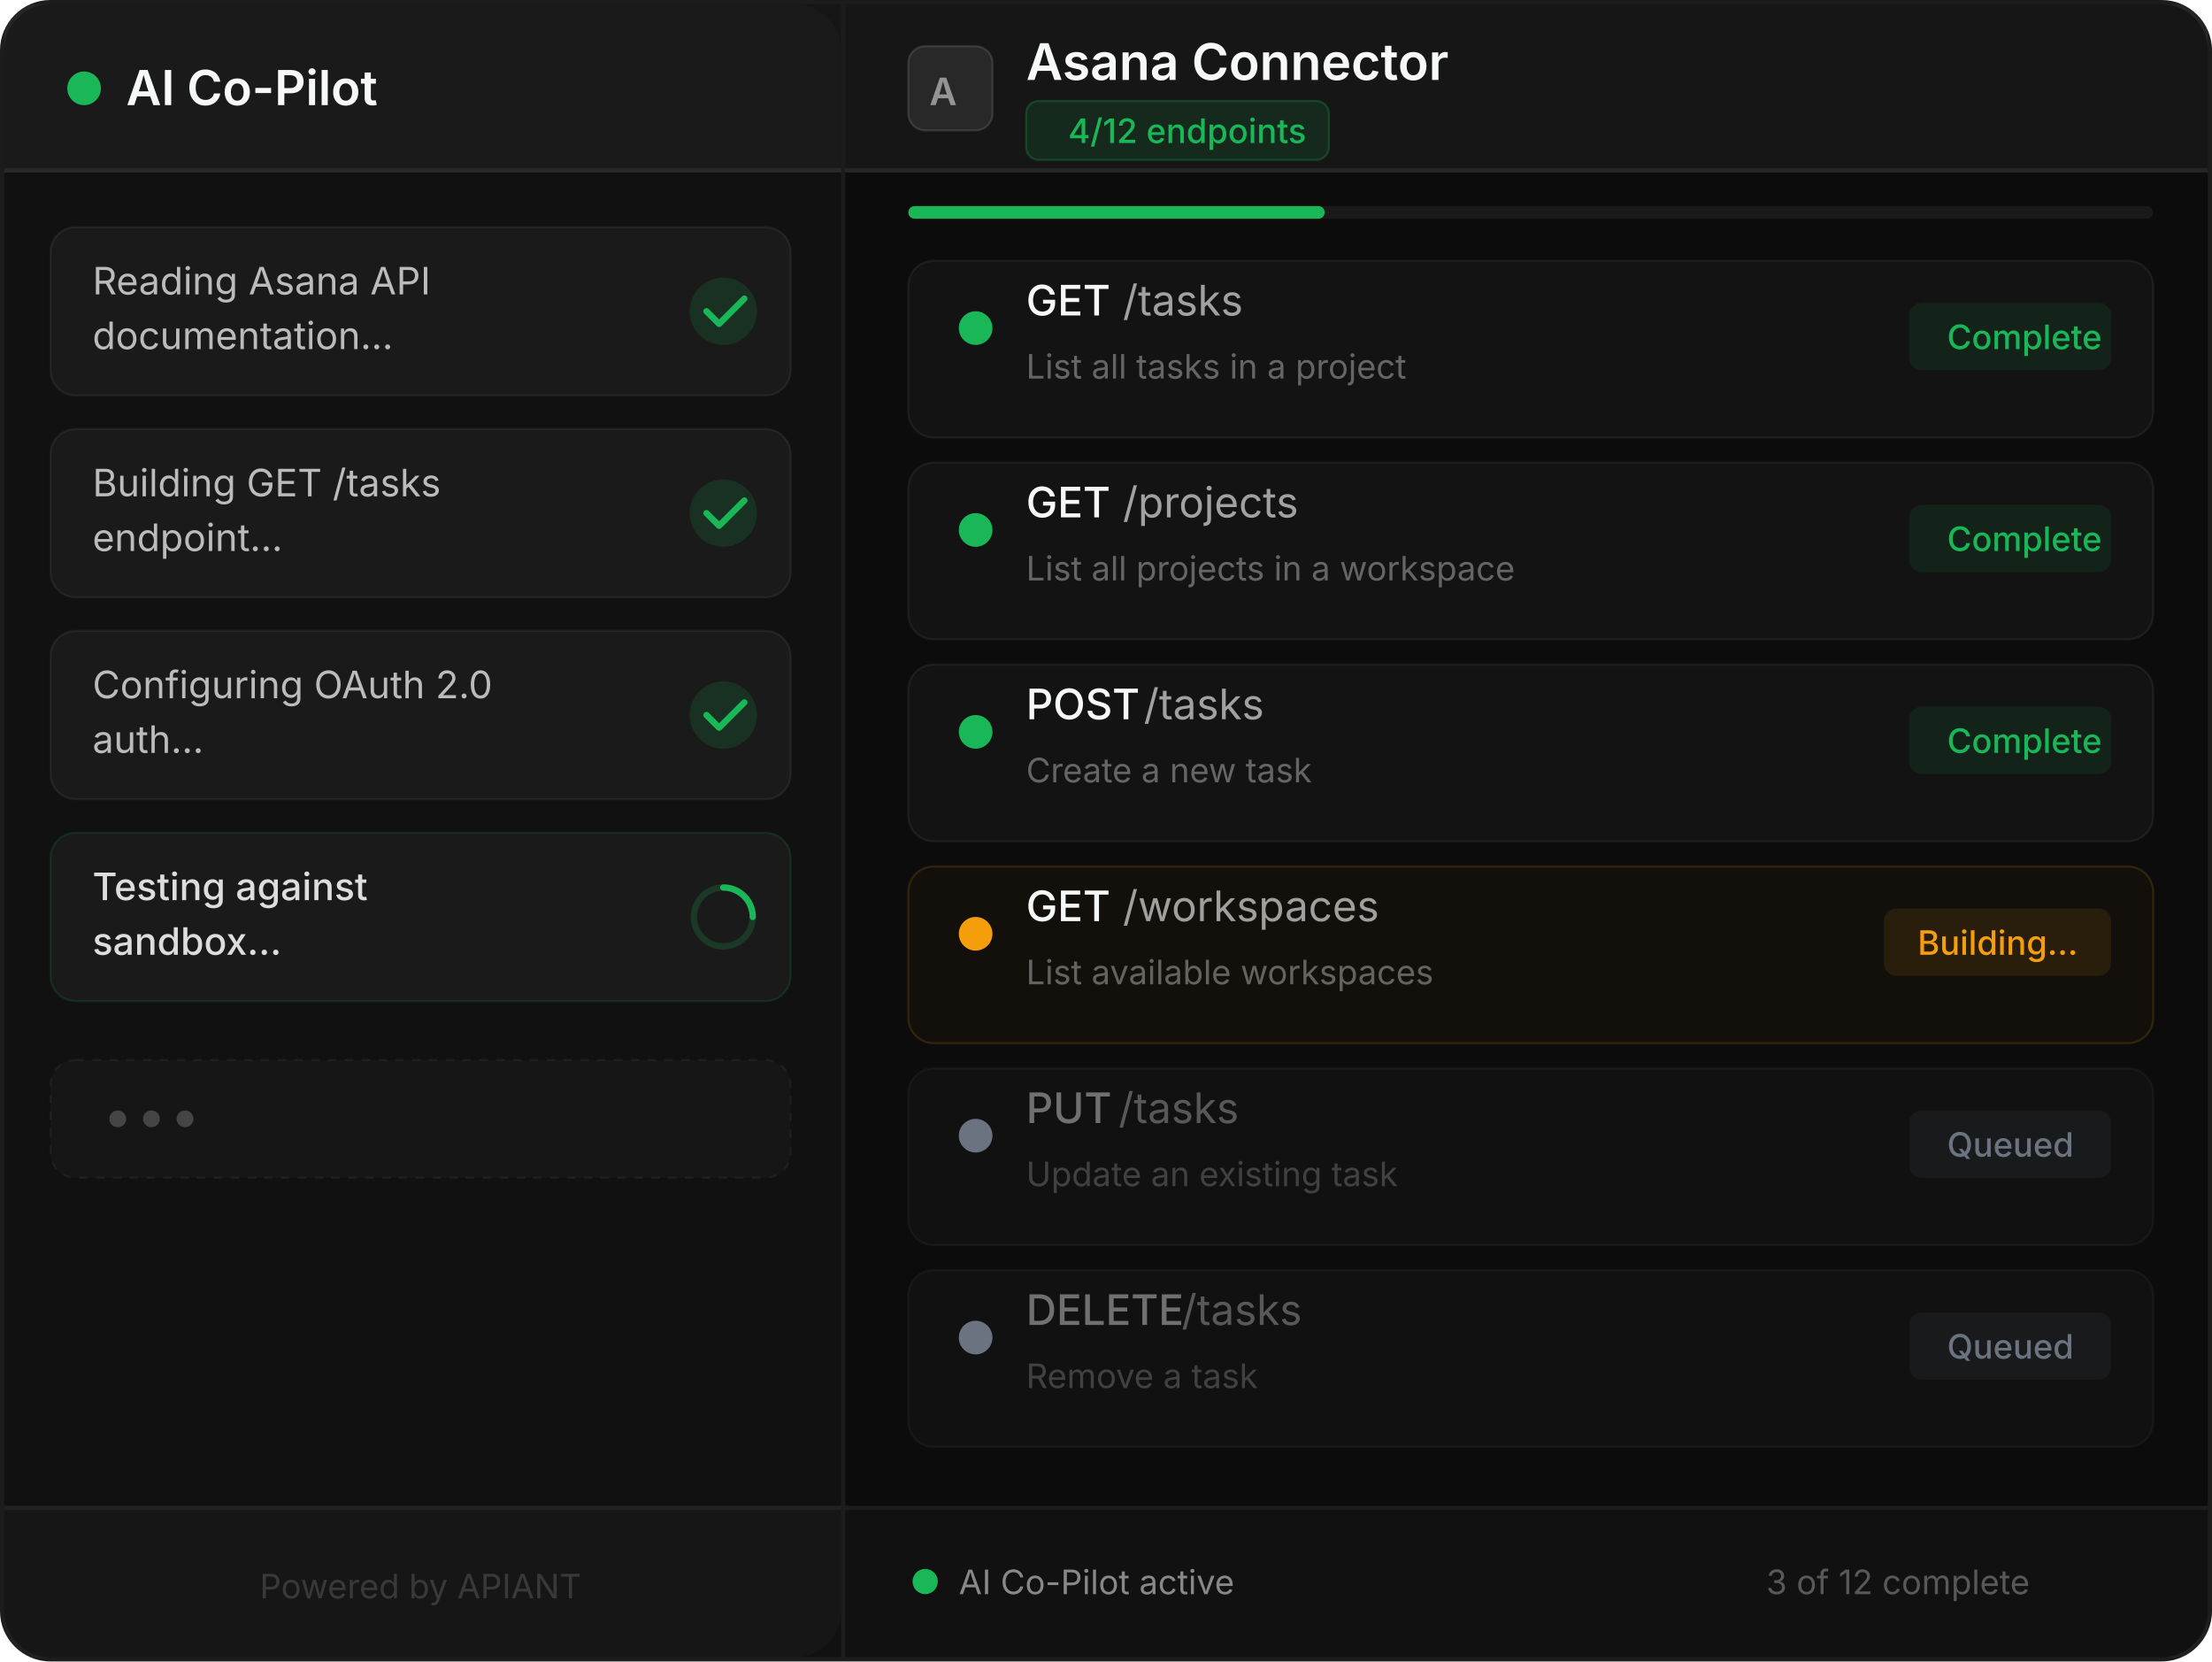
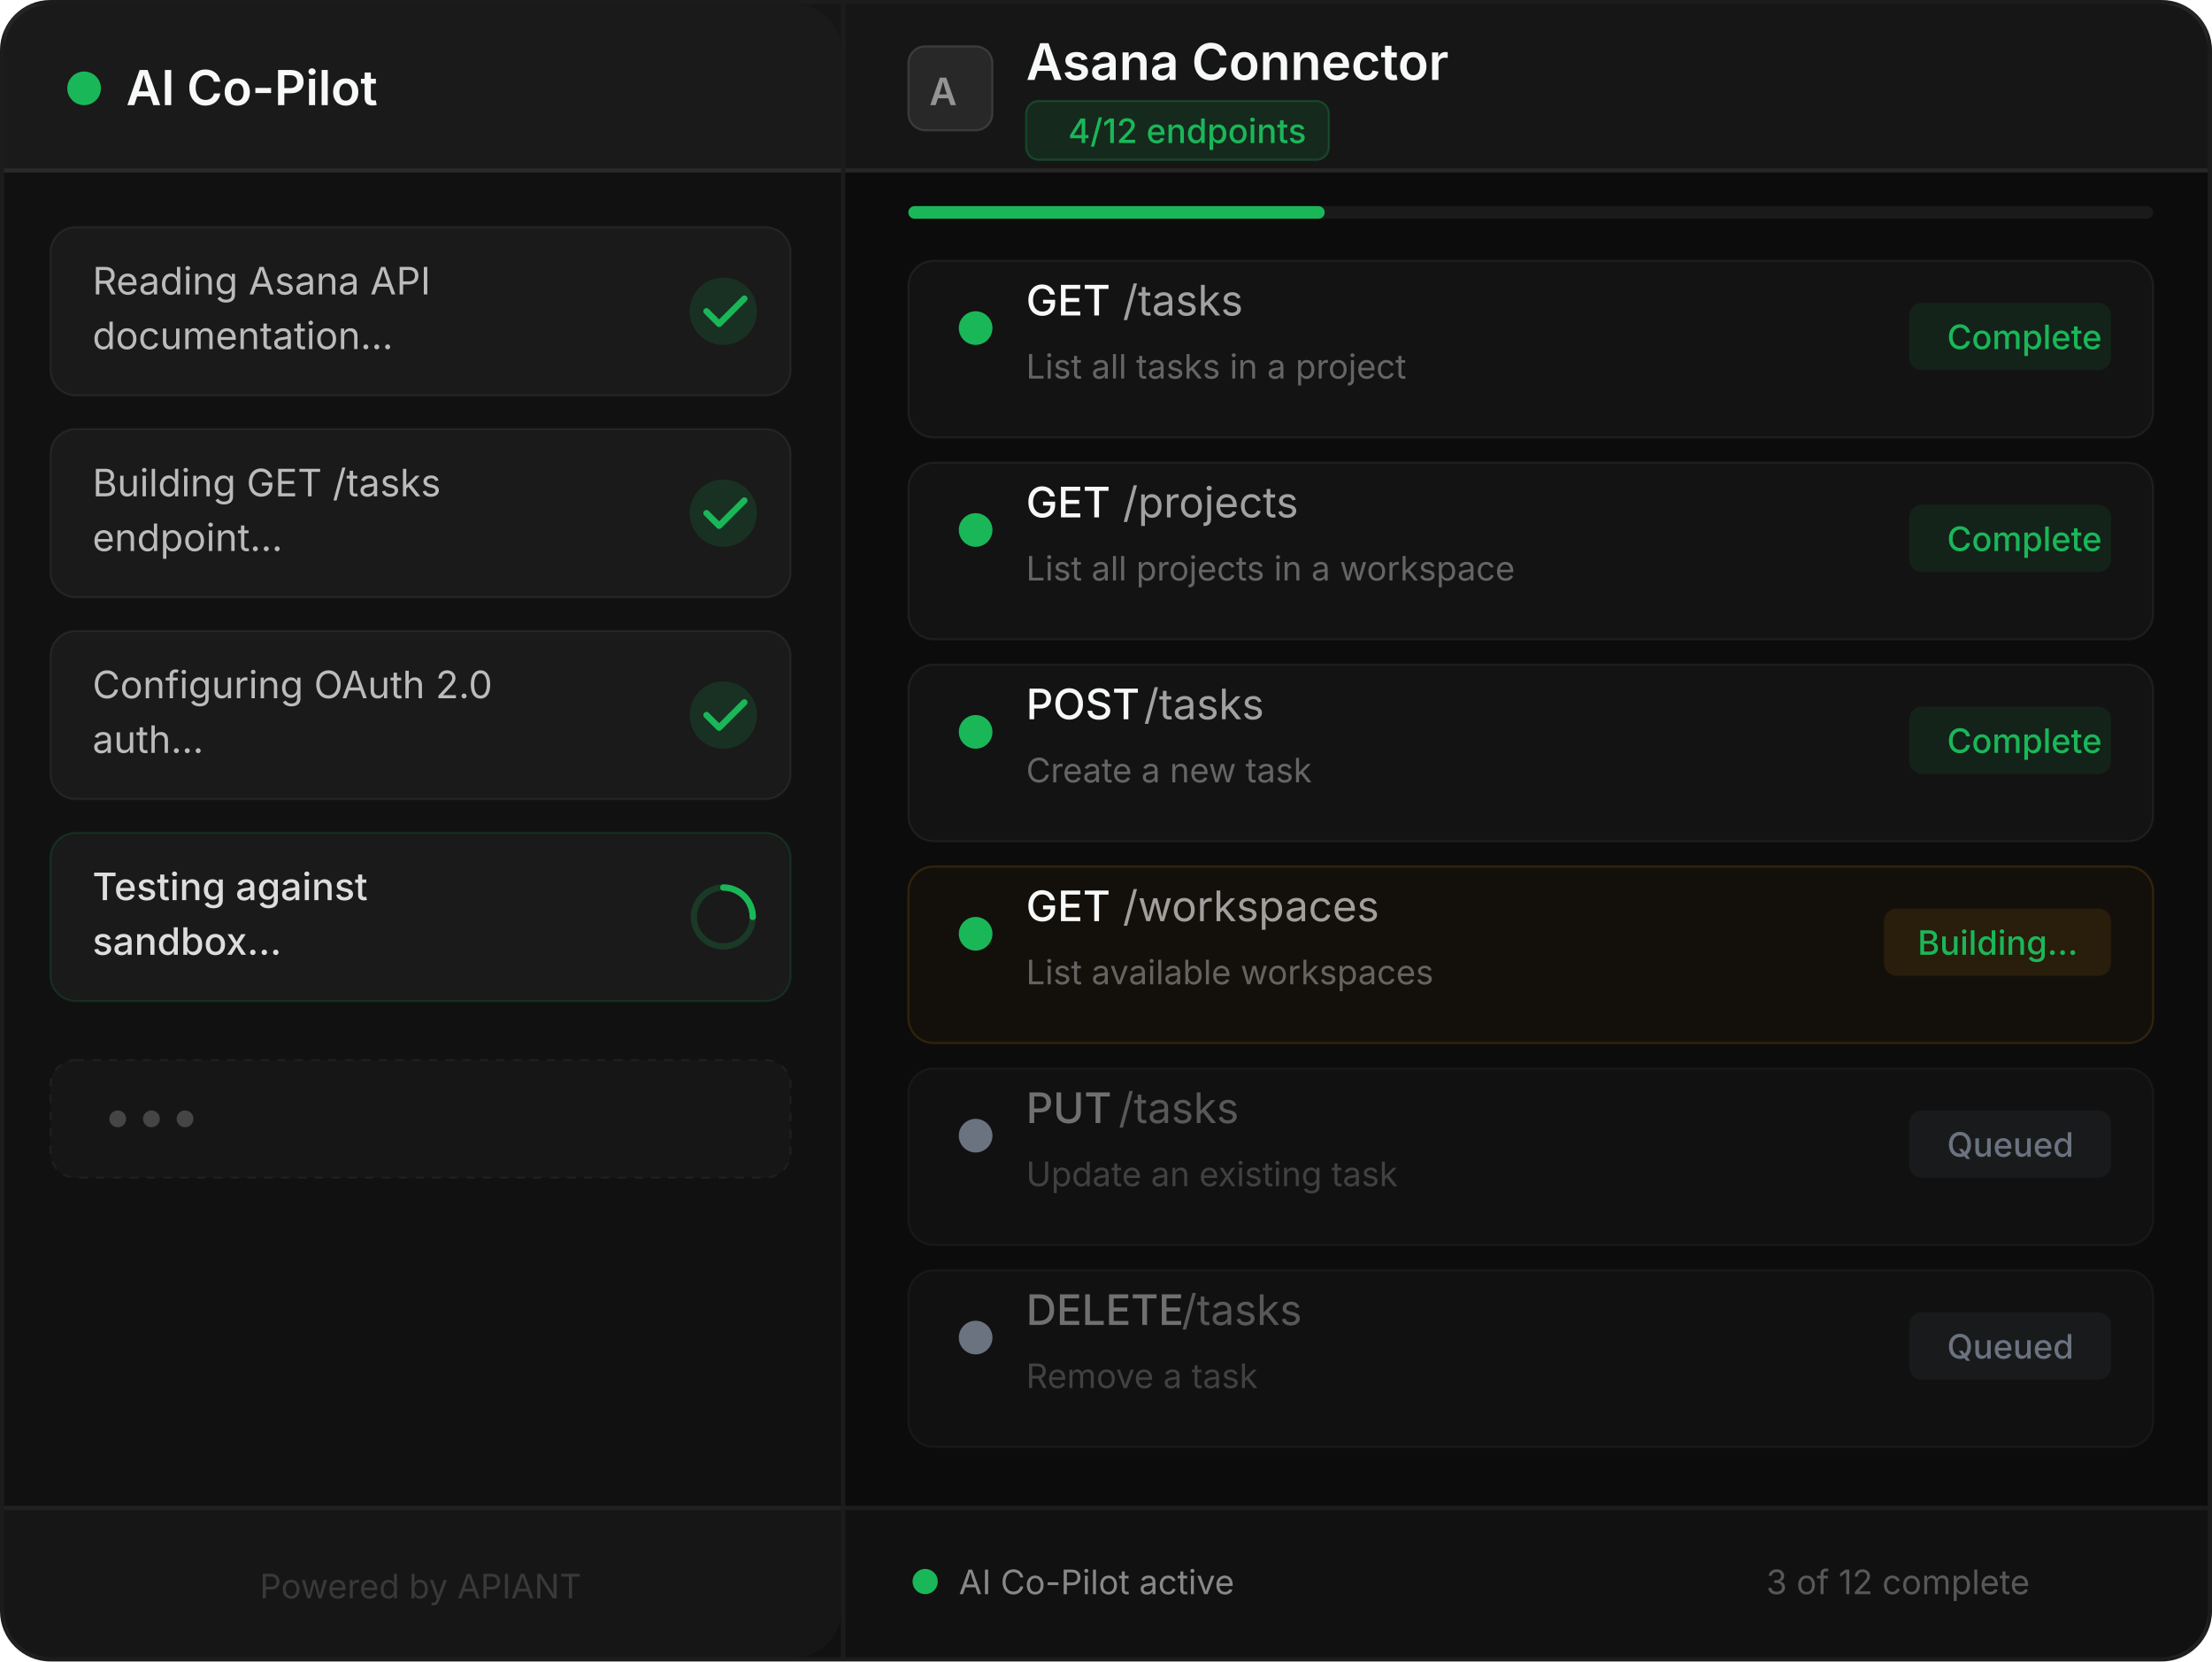
<svg xmlns="http://www.w3.org/2000/svg" viewBox="0 0 526 395" fill="none">
  <defs>
    <clipPath id="frame-clip">
      <rect width="526" height="395" rx="12" />
    </clipPath>
  </defs>
  <rect width="526" height="395" rx="12" fill="#0c0c0c" />
  <rect x="0.5" y="0.5" width="525" height="394" rx="11.5" stroke="rgba(255,255,255,0.07)" stroke-width="1" />
  <rect x="1" y="1" width="199" height="393" rx="11" fill="rgba(255,255,255,0.02)" clip-path="url(#frame-clip)" />
  <rect x="1" y="1" width="199" height="40" fill="rgba(255,255,255,0.04)" />
  <rect x="1" y="40" width="199" height="1" fill="rgba(255,255,255,0.07)" />
  <circle cx="20" cy="21" r="4" fill="#1ab759" />
  <text x="30" y="25" fill="#f7f8f8" font-family="'Inter', sans-serif" font-size="11.5" font-weight="600">AI Co-Pilot</text>
  <rect x="12" y="54" width="176" height="40" rx="6" fill="rgba(255,255,255,0.04)" stroke="rgba(255,255,255,0.06)" stroke-width="0.5" />
  <text x="22" y="70" fill="rgba(255,255,255,0.7)" font-family="'Inter', sans-serif" font-size="9" font-weight="400">Reading Asana API</text>
  <text x="22" y="83" fill="rgba(255,255,255,0.7)" font-family="'Inter', sans-serif" font-size="9" font-weight="400">documentation...</text>
  <circle cx="172" cy="74" r="8" fill="rgba(26,183,89,0.15)" />
  <path d="M168 74 L171 77 L177 71" stroke="#1ab759" stroke-width="1.5" stroke-linecap="round" stroke-linejoin="round" fill="none" />
  <rect x="12" y="102" width="176" height="40" rx="6" fill="rgba(255,255,255,0.04)" stroke="rgba(255,255,255,0.06)" stroke-width="0.5" />
  <text x="22" y="118" fill="rgba(255,255,255,0.7)" font-family="'Inter', sans-serif" font-size="9" font-weight="400">Building GET /tasks</text>
  <text x="22" y="131" fill="rgba(255,255,255,0.7)" font-family="'Inter', sans-serif" font-size="9" font-weight="400">endpoint...</text>
  <circle cx="172" cy="122" r="8" fill="rgba(26,183,89,0.15)" />
  <path d="M168 122 L171 125 L177 119" stroke="#1ab759" stroke-width="1.5" stroke-linecap="round" stroke-linejoin="round" fill="none" />
  <rect x="12" y="150" width="176" height="40" rx="6" fill="rgba(255,255,255,0.04)" stroke="rgba(255,255,255,0.06)" stroke-width="0.5" />
  <text x="22" y="166" fill="rgba(255,255,255,0.7)" font-family="'Inter', sans-serif" font-size="9" font-weight="400">Configuring OAuth 2.0</text>
  <text x="22" y="179" fill="rgba(255,255,255,0.7)" font-family="'Inter', sans-serif" font-size="9" font-weight="400">auth...</text>
  <circle cx="172" cy="170" r="8" fill="rgba(26,183,89,0.15)" />
  <path d="M168 170 L171 173 L177 167" stroke="#1ab759" stroke-width="1.5" stroke-linecap="round" stroke-linejoin="round" fill="none" />
  <rect x="12" y="198" width="176" height="40" rx="6" fill="rgba(255,255,255,0.04)" stroke="rgba(26,183,89,0.15)" stroke-width="0.5" />
  <text x="22" y="214" fill="rgba(255,255,255,0.85)" font-family="'Inter', sans-serif" font-size="9" font-weight="500">Testing against</text>
  <text x="22" y="227" fill="rgba(255,255,255,0.85)" font-family="'Inter', sans-serif" font-size="9" font-weight="500">sandbox...</text>
  <circle cx="172" cy="218" r="7" fill="none" stroke="rgba(26,183,89,0.2)" stroke-width="1.5" />
  <path d="M172 211 A7 7 0 0 1 179 218" stroke="#1ab759" stroke-width="1.5" stroke-linecap="round" fill="none">
    <animateTransform attributeName="transform" type="rotate" from="0 172 218" to="360 172 218" dur="1s" repeatCount="indefinite" />
  </path>
  <rect x="12" y="252" width="176" height="28" rx="6" fill="rgba(255,255,255,0.02)" stroke="rgba(255,255,255,0.05)" stroke-width="0.5" stroke-dasharray="2,2" />
  <circle cx="28" cy="266" r="2" fill="rgba(255,255,255,0.2)">
    <animate attributeName="opacity" values="0.2;0.6;0.2" dur="1.4s" repeatCount="indefinite" />
  </circle>
  <circle cx="36" cy="266" r="2" fill="rgba(255,255,255,0.2)">
    <animate attributeName="opacity" values="0.2;0.6;0.2" dur="1.4s" begin="0.2s" repeatCount="indefinite" />
  </circle>
  <circle cx="44" cy="266" r="2" fill="rgba(255,255,255,0.2)">
    <animate attributeName="opacity" values="0.2;0.6;0.2" dur="1.4s" begin="0.4s" repeatCount="indefinite" />
  </circle>
  <rect x="200" y="1" width="1" height="393" fill="rgba(255,255,255,0.07)" />
  <rect x="201" y="1" width="324" height="40" fill="rgba(255,255,255,0.04)" />
  <rect x="201" y="40" width="324" height="1" fill="rgba(255,255,255,0.07)" />
  <rect x="216" y="11" width="20" height="20" rx="4" fill="rgba(255,255,255,0.08)" stroke="rgba(255,255,255,0.12)" stroke-width="0.5" />
  <text x="221" y="25" fill="rgba(255,255,255,0.5)" font-family="'Inter', sans-serif" font-size="9" font-weight="600">A</text>
  <text x="244" y="19" fill="#f7f8f8" font-family="'Inter', sans-serif" font-size="12" font-weight="600">Asana Connector</text>
  <rect x="244" y="24" width="72" height="14" rx="3" fill="rgba(26,183,89,0.12)" stroke="rgba(26,183,89,0.25)" stroke-width="0.5" />
  <text x="254" y="34" fill="#1ab759" font-family="'Inter', sans-serif" font-size="8" font-weight="500">4/12 endpoints</text>
  <rect x="216" y="49" width="296" height="3" rx="1.5" fill="rgba(255,255,255,0.06)" />
  <rect x="216" y="49" width="99" height="3" rx="1.5" fill="#1ab759" />
  <rect x="216" y="62" width="296" height="42" rx="6" fill="rgba(255,255,255,0.03)" stroke="rgba(255,255,255,0.06)" stroke-width="0.5" />
  <circle cx="232" cy="78" r="4" fill="#1ab759" />
  <text x="244" y="75" fill="#f7f8f8" font-family="'Inter', sans-serif" font-size="10" font-weight="500">GET</text>
  <text x="267" y="75" fill="rgba(255,255,255,0.6)" font-family="'Inter', sans-serif" font-size="10" font-weight="400">/tasks</text>
  <text x="244" y="90" fill="rgba(255,255,255,0.35)" font-family="'Inter', sans-serif" font-size="8" font-weight="400">List all tasks in a project</text>
  <rect x="454" y="72" width="48" height="16" rx="3" fill="rgba(26,183,89,0.1)" />
  <text x="463" y="83" fill="#1ab759" font-family="'Inter', sans-serif" font-size="8" font-weight="500">Complete</text>
  <rect x="216" y="110" width="296" height="42" rx="6" fill="rgba(255,255,255,0.03)" stroke="rgba(255,255,255,0.06)" stroke-width="0.5" />
  <circle cx="232" cy="126" r="4" fill="#1ab759" />
  <text x="244" y="123" fill="#f7f8f8" font-family="'Inter', sans-serif" font-size="10" font-weight="500">GET</text>
  <text x="267" y="123" fill="rgba(255,255,255,0.6)" font-family="'Inter', sans-serif" font-size="10" font-weight="400">/projects</text>
  <text x="244" y="138" fill="rgba(255,255,255,0.35)" font-family="'Inter', sans-serif" font-size="8" font-weight="400">List all projects in a workspace</text>
  <rect x="454" y="120" width="48" height="16" rx="3" fill="rgba(26,183,89,0.1)" />
  <text x="463" y="131" fill="#1ab759" font-family="'Inter', sans-serif" font-size="8" font-weight="500">Complete</text>
  <rect x="216" y="158" width="296" height="42" rx="6" fill="rgba(255,255,255,0.03)" stroke="rgba(255,255,255,0.06)" stroke-width="0.5" />
  <circle cx="232" cy="174" r="4" fill="#1ab759" />
  <text x="244" y="171" fill="#f7f8f8" font-family="'Inter', sans-serif" font-size="10" font-weight="500">POST</text>
  <text x="272" y="171" fill="rgba(255,255,255,0.6)" font-family="'Inter', sans-serif" font-size="10" font-weight="400">/tasks</text>
  <text x="244" y="186" fill="rgba(255,255,255,0.35)" font-family="'Inter', sans-serif" font-size="8" font-weight="400">Create a new task</text>
  <rect x="454" y="168" width="48" height="16" rx="3" fill="rgba(26,183,89,0.1)" />
  <text x="463" y="179" fill="#1ab759" font-family="'Inter', sans-serif" font-size="8" font-weight="500">Complete</text>
  <rect x="216" y="206" width="296" height="42" rx="6" fill="rgba(245,158,11,0.03)" stroke="rgba(245,158,11,0.15)" stroke-width="0.5" />
-   <circle cx="232" cy="222" r="4" fill="#f59e0b" />
+   <circle cx="232" cy="222" r="4" fill="#1ab759" />
  <text x="244" y="219" fill="#f7f8f8" font-family="'Inter', sans-serif" font-size="10" font-weight="500">GET</text>
  <text x="267" y="219" fill="rgba(255,255,255,0.6)" font-family="'Inter', sans-serif" font-size="10" font-weight="400">/workspaces</text>
  <text x="244" y="234" fill="rgba(255,255,255,0.35)" font-family="'Inter', sans-serif" font-size="8" font-weight="400">List available workspaces</text>
  <rect x="448" y="216" width="54" height="16" rx="3" fill="rgba(245,158,11,0.1)" />
-   <text x="456" y="227" fill="#f59e0b" font-family="'Inter', sans-serif" font-size="8" font-weight="500">Building...</text>
+   <text x="456" y="227" fill="#1ab759" font-family="'Inter', sans-serif" font-size="8" font-weight="500">Building...</text>
  <rect x="216" y="254" width="296" height="42" rx="6" fill="rgba(255,255,255,0.02)" stroke="rgba(255,255,255,0.04)" stroke-width="0.5" />
  <circle cx="232" cy="270" r="4" fill="#6b7280" />
  <text x="244" y="267" fill="rgba(255,255,255,0.4)" font-family="'Inter', sans-serif" font-size="10" font-weight="500">PUT</text>
  <text x="266" y="267" fill="rgba(255,255,255,0.3)" font-family="'Inter', sans-serif" font-size="10" font-weight="400">/tasks</text>
  <text x="244" y="282" fill="rgba(255,255,255,0.2)" font-family="'Inter', sans-serif" font-size="8" font-weight="400">Update an existing task</text>
  <rect x="454" y="264" width="48" height="16" rx="3" fill="rgba(107,114,128,0.1)" />
  <text x="463" y="275" fill="#6b7280" font-family="'Inter', sans-serif" font-size="8" font-weight="500">Queued</text>
  <rect x="216" y="302" width="296" height="42" rx="6" fill="rgba(255,255,255,0.02)" stroke="rgba(255,255,255,0.04)" stroke-width="0.5" />
  <circle cx="232" cy="318" r="4" fill="#6b7280" />
  <text x="244" y="315" fill="rgba(255,255,255,0.4)" font-family="'Inter', sans-serif" font-size="10" font-weight="500">DELETE</text>
  <text x="281" y="315" fill="rgba(255,255,255,0.3)" font-family="'Inter', sans-serif" font-size="10" font-weight="400">/tasks</text>
  <text x="244" y="330" fill="rgba(255,255,255,0.2)" font-family="'Inter', sans-serif" font-size="8" font-weight="400">Remove a task</text>
  <rect x="454" y="312" width="48" height="16" rx="3" fill="rgba(107,114,128,0.1)" />
  <text x="463" y="323" fill="#6b7280" font-family="'Inter', sans-serif" font-size="8" font-weight="500">Queued</text>
  <rect x="201" y="358" width="324" height="36" fill="rgba(255,255,255,0.02)" />
  <rect x="201" y="358" width="324" height="1" fill="rgba(255,255,255,0.05)" />
  <circle cx="220" cy="376" r="3" fill="#1ab759" />
  <text x="228" y="379" fill="rgba(255,255,255,0.5)" font-family="'Inter', sans-serif" font-size="8" font-weight="400">AI Co-Pilot active</text>
  <text x="420" y="379" fill="rgba(255,255,255,0.3)" font-family="'Inter', sans-serif" font-size="8" font-weight="400">3 of 12 complete</text>
  <rect x="1" y="358" width="199" height="36" fill="rgba(255,255,255,0.02)" />
  <rect x="1" y="358" width="199" height="1" fill="rgba(255,255,255,0.05)" />
  <text x="100" y="380" fill="rgba(255,255,255,0.15)" font-family="'Inter', sans-serif" font-size="8" font-weight="400" text-anchor="middle">Powered by APIANT</text>
</svg>
